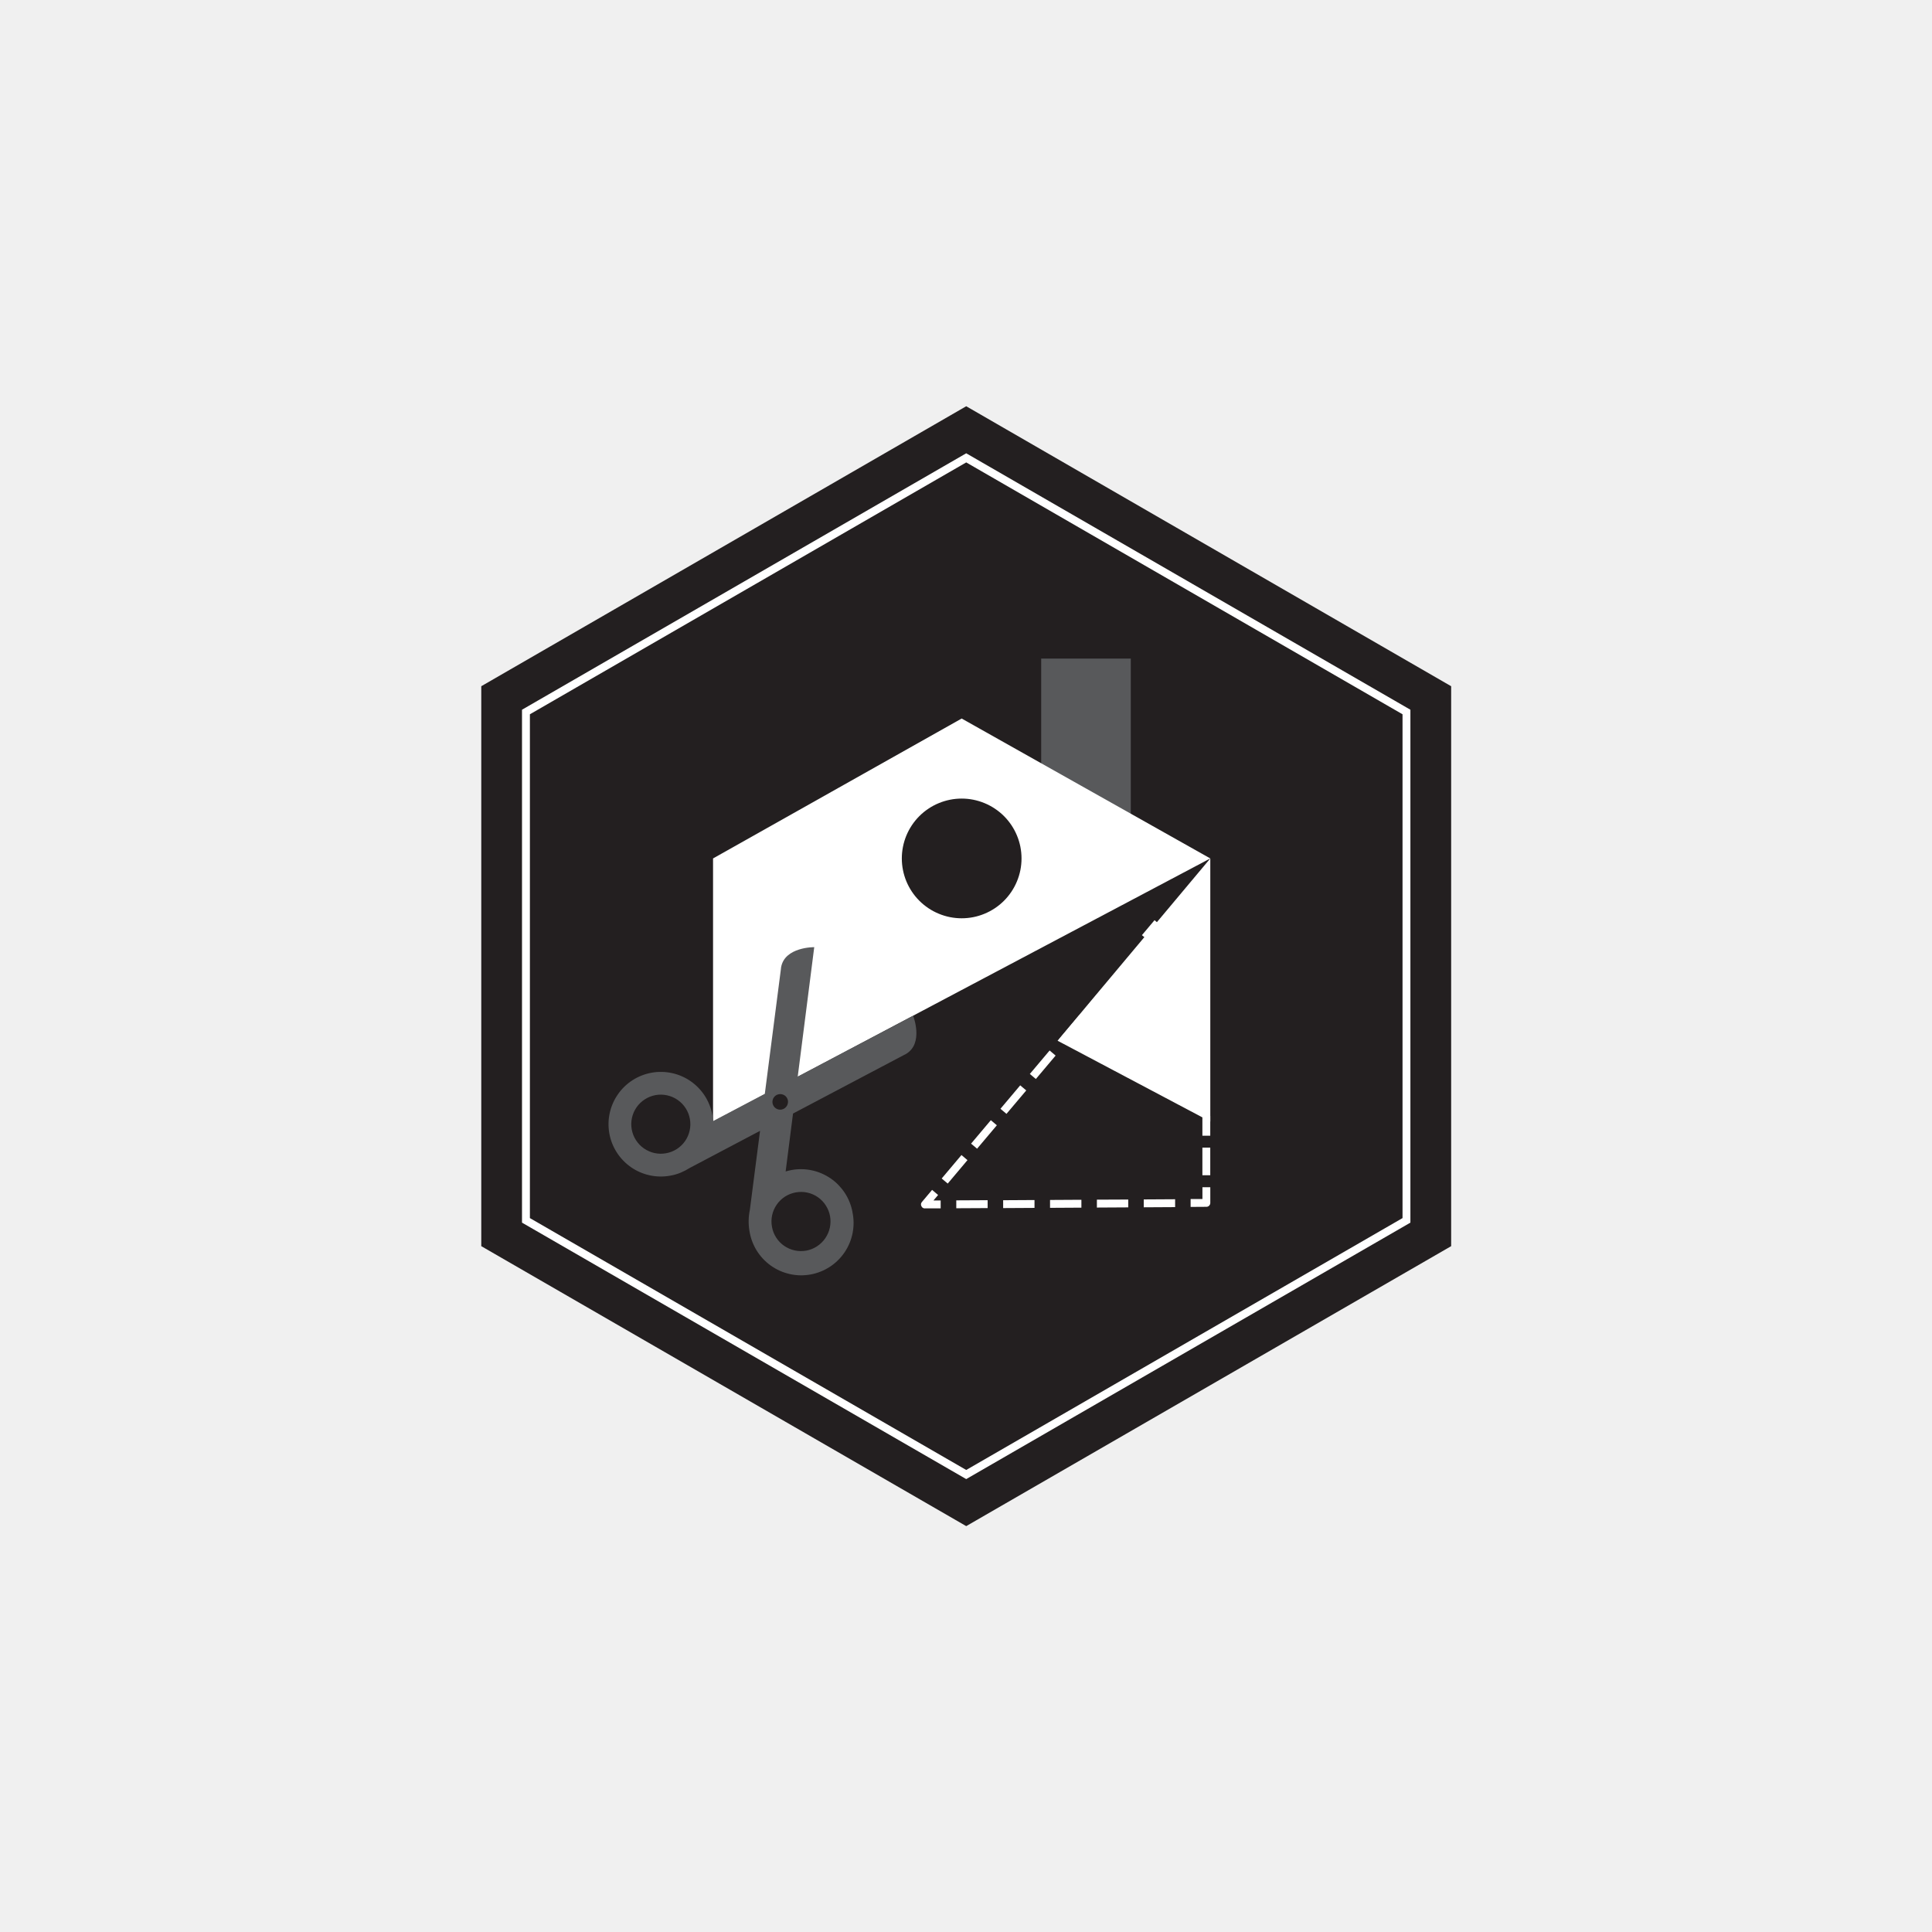
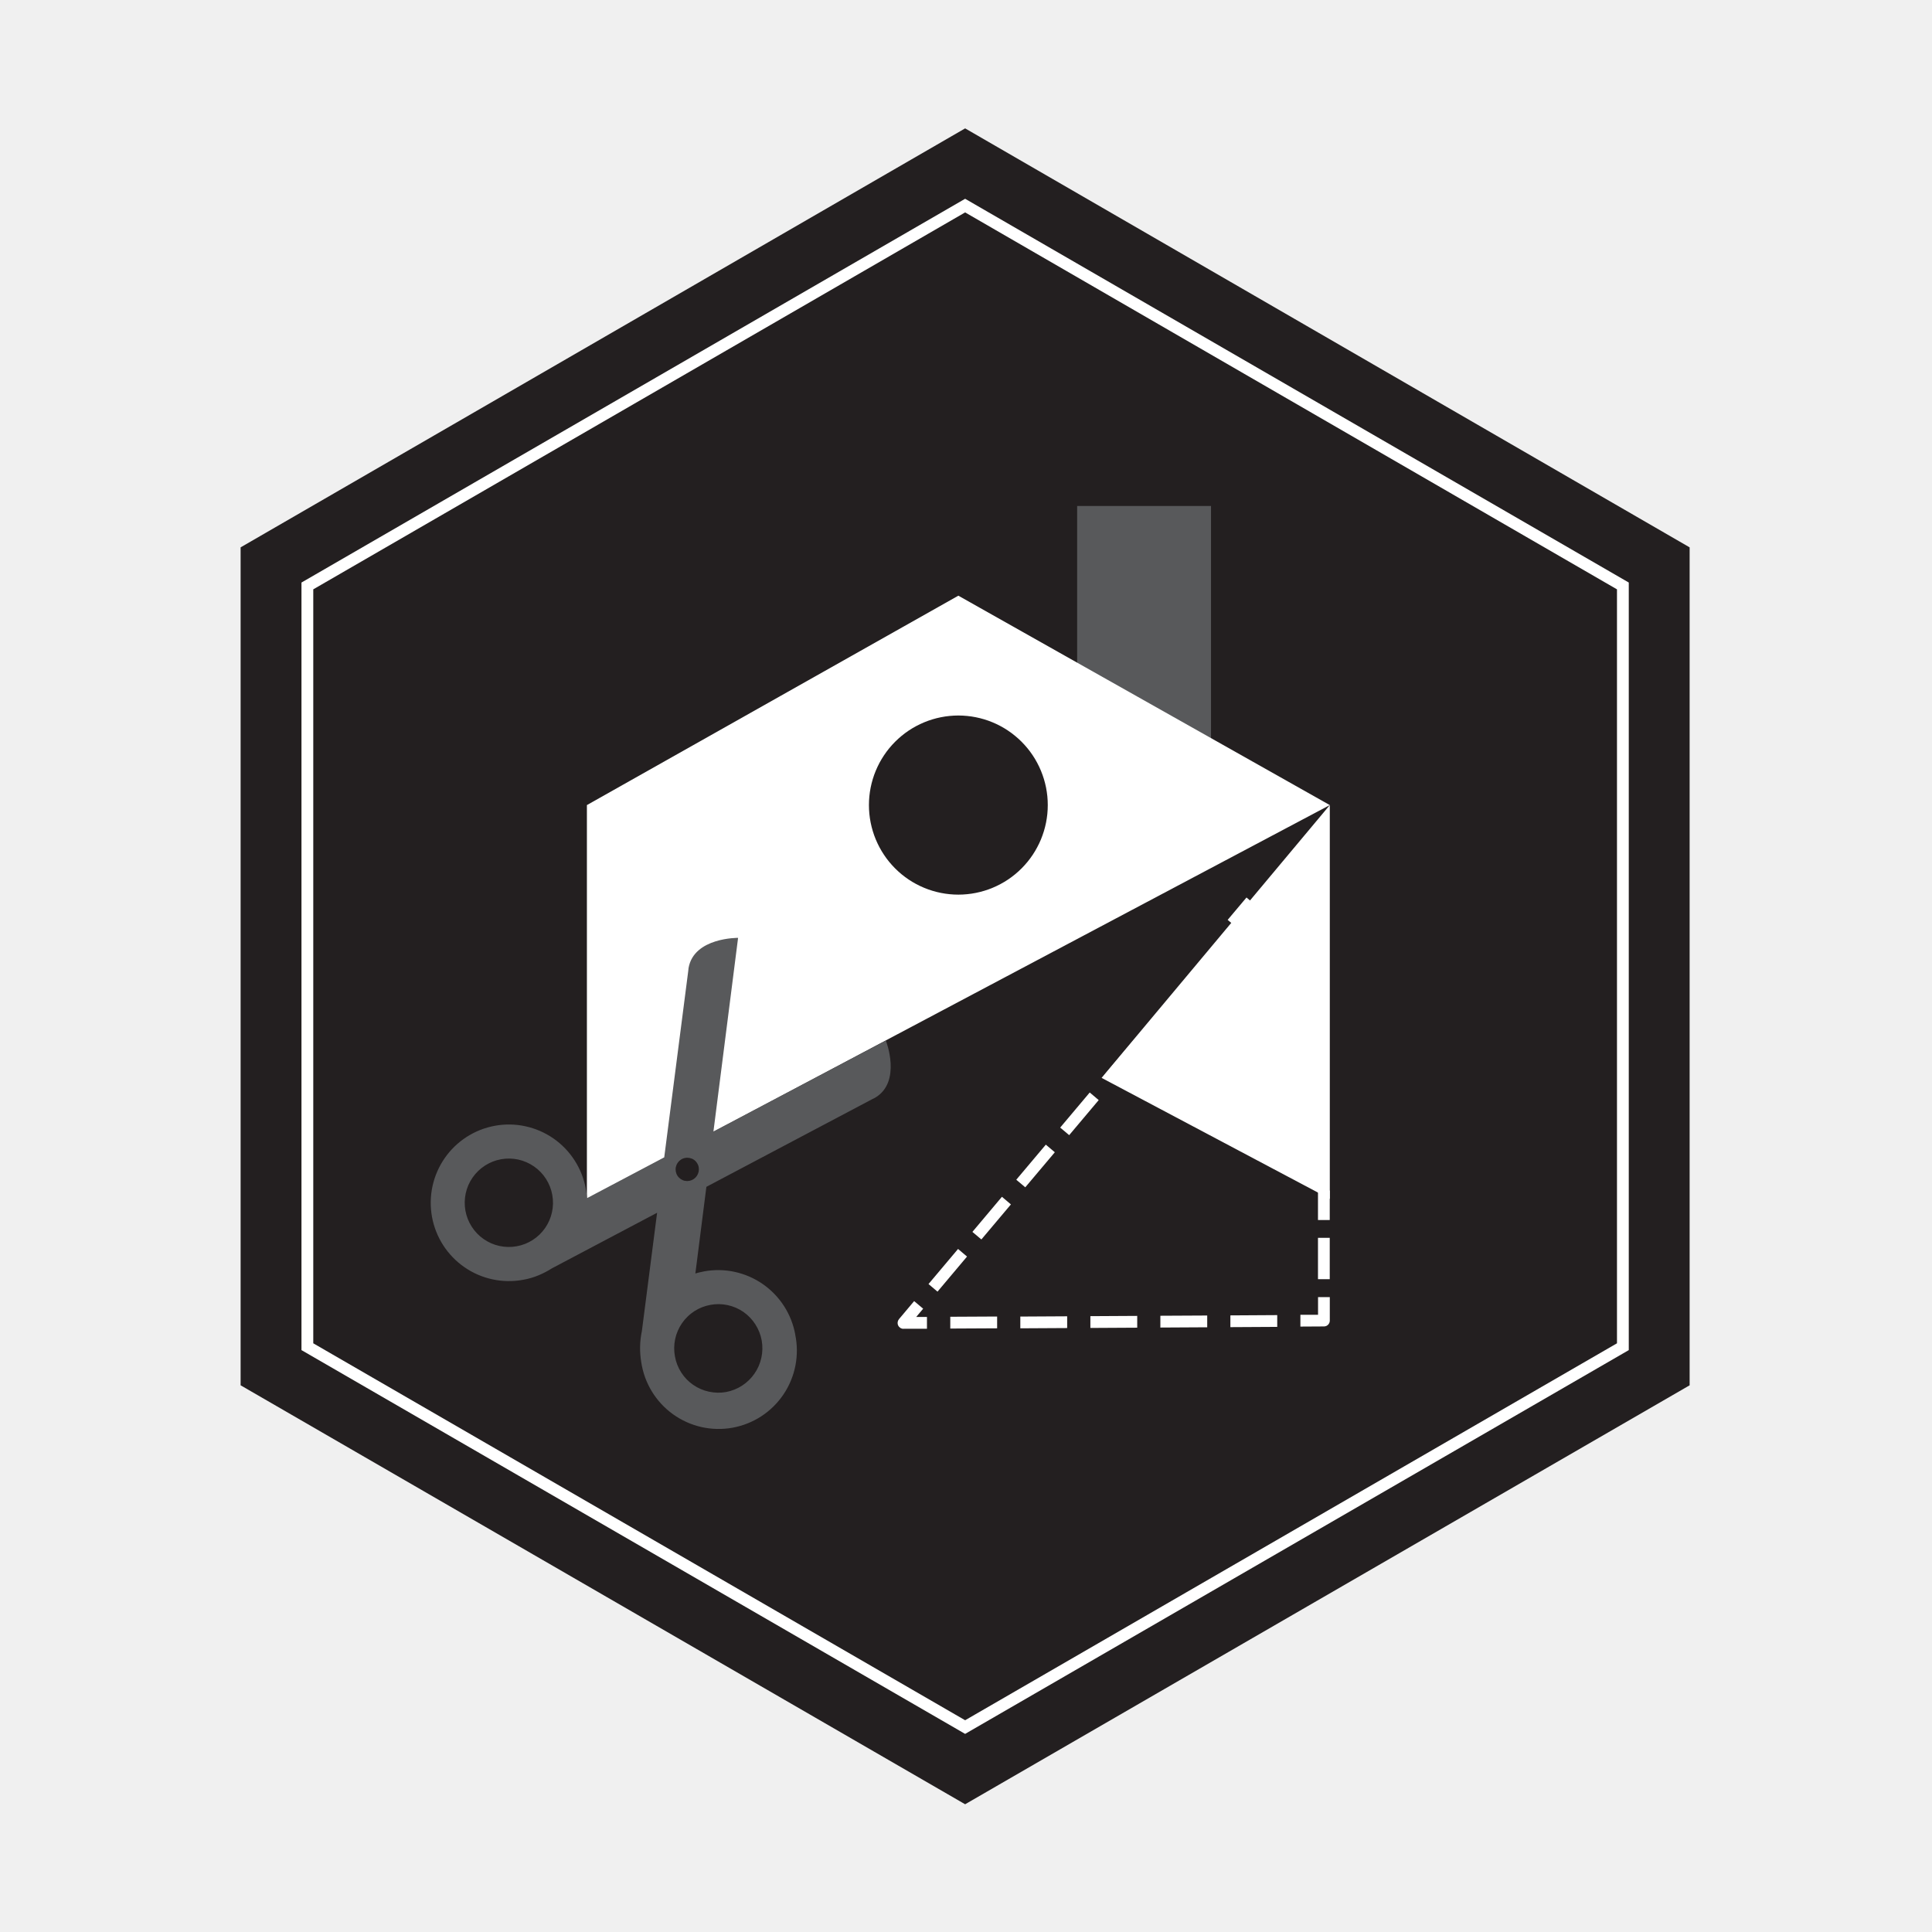
<svg xmlns="http://www.w3.org/2000/svg" width="500" zoomAndPan="magnify" viewBox="0 0 375 375" height="500" preserveAspectRatio="xMidYMid meet" version="1.0">
  <defs>
-     <clipPath id="e4f7c4612e">
-       <path d="M 93.414 78.785 L 281.664 78.785 L 281.664 296.285 L 93.414 296.285 Z M 93.414 78.785 " clip-rule="nonzero" />
+     <clipPath id="14901b2313">
+       <path d="M 46.703 24.812 L 327.953 24.812 L 327.953 350.312 L 46.703 350.312 Z M 46.703 24.812 " clip-rule="nonzero" />
    </clipPath>
  </defs>
-   <g clip-path="url(#e4f7c4612e)">
-     <path fill="#231f20" d="M 93.414 133.195 L 93.414 241.879 L 187.543 296.219 L 281.668 241.879 L 281.668 133.195 L 187.543 78.852 Z M 93.414 133.195 " fill-opacity="1" fill-rule="nonzero" />
+   <g clip-path="url(#14901b2313)">
+     <path fill="#231f20" d="M 46.703 106.242 L 46.703 268.887 L 187.332 350.207 L 327.957 268.887 L 327.957 106.242 L 187.332 24.918 Z M 46.703 106.242 " fill-opacity="1" fill-rule="nonzero" />
  </g>
-   <path fill="#58595b" d="M 202.094 127.832 L 219.484 127.832 L 219.484 167.625 L 202.094 167.625 Z M 202.094 127.832 " fill-opacity="1" fill-rule="nonzero" />
-   <path fill="#ffffff" d="M 205.273 202.004 L 234.918 217.695 L 234.918 166.621 Z M 205.273 202.004 " fill-opacity="1" fill-rule="nonzero" />
-   <path fill="#ffffff" d="M 138.402 217.695 L 234.918 166.621 L 186.66 139.465 L 138.402 166.621 Z M 138.402 217.695 " fill-opacity="1" fill-rule="nonzero" />
-   <path fill="#231f20" d="M 198.277 166.621 C 198.277 167.383 198.203 168.141 198.055 168.887 C 197.906 169.637 197.684 170.363 197.391 171.066 C 197.102 171.77 196.742 172.441 196.32 173.074 C 195.895 173.711 195.414 174.297 194.875 174.836 C 194.336 175.375 193.75 175.855 193.113 176.281 C 192.48 176.703 191.809 177.062 191.105 177.352 C 190.402 177.645 189.676 177.867 188.926 178.016 C 188.18 178.164 187.422 178.238 186.66 178.238 C 185.898 178.238 185.141 178.164 184.395 178.016 C 183.645 177.867 182.918 177.645 182.215 177.352 C 181.508 177.062 180.84 176.703 180.207 176.281 C 179.57 175.855 178.984 175.375 178.445 174.836 C 177.906 174.297 177.426 173.711 177 173.074 C 176.578 172.441 176.219 171.77 175.926 171.066 C 175.637 170.363 175.414 169.637 175.266 168.887 C 175.117 168.141 175.043 167.383 175.043 166.621 C 175.043 165.859 175.117 165.102 175.266 164.355 C 175.414 163.605 175.637 162.879 175.926 162.176 C 176.219 161.473 176.578 160.801 177 160.168 C 177.426 159.535 177.906 158.945 178.445 158.406 C 178.984 157.867 179.57 157.387 180.207 156.965 C 180.84 156.539 181.508 156.18 182.215 155.891 C 182.918 155.598 183.645 155.379 184.395 155.227 C 185.141 155.078 185.898 155.004 186.66 155.004 C 187.422 155.004 188.18 155.078 188.926 155.227 C 189.676 155.379 190.402 155.598 191.105 155.891 C 191.809 156.18 192.48 156.539 193.113 156.965 C 193.75 157.387 194.336 157.867 194.875 158.406 C 195.414 158.945 195.895 159.535 196.32 160.168 C 196.742 160.801 197.102 161.473 197.391 162.176 C 197.684 162.879 197.906 163.605 198.055 164.355 C 198.203 165.102 198.277 165.859 198.277 166.621 Z M 198.277 166.621 " fill-opacity="1" fill-rule="nonzero" />
-   <path fill="#58595b" d="M 165.469 235.277 C 165.348 234.621 165.164 233.984 164.918 233.363 C 164.672 232.746 164.371 232.152 164.008 231.594 C 163.645 231.035 163.23 230.516 162.77 230.035 C 162.305 229.555 161.797 229.125 161.25 228.746 C 160.699 228.367 160.121 228.043 159.508 227.777 C 158.898 227.512 158.266 227.309 157.613 227.168 C 156.961 227.027 156.301 226.949 155.633 226.938 C 154.969 226.926 154.305 226.98 153.648 227.098 C 153.27 227.184 152.867 227.254 152.492 227.379 L 153.926 216.137 L 175.492 204.758 L 175.84 204.582 C 179.344 202.531 177.262 197.191 177.238 197.164 L 154.84 208.965 L 158.043 183.844 C 158.043 183.844 152.305 183.77 151.609 187.758 L 151.566 188.145 L 148.449 212.316 L 138.418 217.602 C 138.383 217.168 138.332 216.801 138.262 216.402 C 138.145 215.746 137.965 215.109 137.719 214.488 C 137.473 213.867 137.172 213.277 136.812 212.715 C 136.449 212.156 136.039 211.633 135.574 211.156 C 135.113 210.676 134.605 210.246 134.059 209.863 C 133.512 209.484 132.934 209.16 132.32 208.895 C 131.711 208.629 131.078 208.426 130.426 208.285 C 129.773 208.141 129.117 208.066 128.449 208.055 C 127.781 208.043 127.121 208.094 126.465 208.215 C 125.809 208.332 125.168 208.512 124.551 208.758 C 123.93 209 123.336 209.305 122.777 209.664 C 122.215 210.023 121.695 210.438 121.215 210.898 C 120.734 211.363 120.305 211.867 119.926 212.418 C 119.547 212.965 119.223 213.543 118.957 214.156 C 118.691 214.766 118.484 215.398 118.344 216.051 C 118.203 216.699 118.125 217.359 118.113 218.027 C 118.102 218.691 118.156 219.355 118.273 220.012 C 118.391 220.668 118.574 221.305 118.816 221.926 C 119.062 222.547 119.363 223.137 119.727 223.699 C 120.086 224.258 120.496 224.781 120.961 225.258 C 121.422 225.738 121.93 226.168 122.477 226.551 C 123.023 226.93 123.605 227.254 124.215 227.52 C 124.828 227.785 125.457 227.988 126.109 228.129 C 126.762 228.273 127.422 228.348 128.086 228.359 C 128.754 228.371 129.414 228.32 130.07 228.199 C 130.789 228.082 131.484 227.879 132.156 227.598 C 132.75 227.348 133.32 227.047 133.867 226.703 L 147.523 219.496 L 145.547 234.836 C 145.266 236.176 145.238 237.523 145.461 238.879 C 145.562 239.551 145.73 240.207 145.961 240.848 C 146.195 241.484 146.488 242.094 146.84 242.676 C 147.195 243.254 147.605 243.797 148.066 244.293 C 148.531 244.793 149.039 245.238 149.59 245.637 C 150.145 246.031 150.73 246.371 151.352 246.648 C 151.973 246.926 152.613 247.141 153.277 247.289 C 153.941 247.441 154.613 247.523 155.293 247.539 C 155.973 247.551 156.648 247.5 157.316 247.379 C 157.984 247.258 158.637 247.074 159.27 246.82 C 159.902 246.57 160.5 246.258 161.07 245.887 C 161.641 245.516 162.168 245.09 162.652 244.613 C 163.137 244.137 163.566 243.617 163.949 243.051 C 164.328 242.488 164.648 241.891 164.906 241.262 C 165.168 240.633 165.363 239.984 165.492 239.32 C 165.621 238.652 165.684 237.977 165.68 237.297 C 165.676 236.617 165.602 235.945 165.461 235.277 Z M 129.285 223.844 C 128.914 223.914 128.539 223.941 128.164 223.938 C 127.789 223.93 127.414 223.887 127.047 223.809 C 126.68 223.727 126.324 223.613 125.977 223.461 C 125.633 223.312 125.305 223.129 124.996 222.914 C 124.684 222.699 124.398 222.457 124.137 222.188 C 123.875 221.914 123.645 221.621 123.441 221.305 C 123.234 220.988 123.066 220.656 122.926 220.305 C 122.789 219.953 122.688 219.594 122.621 219.223 C 122.551 218.852 122.523 218.477 122.527 218.102 C 122.535 217.727 122.578 217.352 122.66 216.984 C 122.738 216.617 122.855 216.262 123.004 215.914 C 123.156 215.57 123.336 215.242 123.551 214.934 C 123.766 214.625 124.008 214.336 124.281 214.078 C 124.551 213.816 124.848 213.582 125.164 213.379 C 125.48 213.176 125.812 213.004 126.164 212.867 C 126.516 212.73 126.875 212.625 127.246 212.559 C 127.617 212.492 127.988 212.465 128.367 212.469 C 128.742 212.477 129.117 212.52 129.484 212.602 C 129.852 212.68 130.207 212.797 130.555 212.945 C 130.898 213.098 131.227 213.281 131.535 213.496 C 131.844 213.711 132.129 213.953 132.391 214.223 C 132.652 214.496 132.887 214.789 133.09 215.105 C 133.293 215.422 133.461 215.758 133.602 216.105 C 133.738 216.457 133.84 216.82 133.906 217.188 C 133.973 217.559 134.004 217.934 133.996 218.309 C 133.992 218.684 133.949 219.059 133.867 219.426 C 133.789 219.793 133.672 220.148 133.523 220.492 C 133.371 220.84 133.191 221.168 132.977 221.477 C 132.762 221.785 132.52 222.07 132.246 222.332 C 131.977 222.594 131.684 222.824 131.367 223.027 C 131.051 223.23 130.715 223.402 130.367 223.539 C 130.016 223.676 129.656 223.777 129.285 223.844 Z M 151.133 215.359 C 150.934 215.316 150.754 215.242 150.59 215.129 C 150.422 215.016 150.285 214.875 150.176 214.707 C 150.066 214.539 149.992 214.355 149.953 214.16 C 149.918 213.961 149.918 213.766 149.961 213.57 C 150 213.371 150.078 213.191 150.191 213.023 C 150.305 212.859 150.445 212.723 150.609 212.609 C 150.777 212.5 150.961 212.426 151.16 212.391 C 151.355 212.352 151.551 212.355 151.75 212.395 C 151.945 212.434 152.125 212.508 152.293 212.617 C 152.461 212.727 152.598 212.867 152.707 213.035 C 152.816 213.203 152.891 213.383 152.93 213.578 C 152.965 213.777 152.961 213.973 152.918 214.168 C 152.879 214.363 152.801 214.547 152.691 214.715 C 152.578 214.883 152.438 215.02 152.27 215.133 C 152.105 215.242 151.922 215.32 151.723 215.359 C 151.527 215.398 151.328 215.398 151.133 215.359 Z M 156.496 242.746 C 155.75 242.879 155.004 242.867 154.262 242.707 C 153.52 242.547 152.836 242.25 152.211 241.82 C 151.582 241.387 151.066 240.852 150.656 240.211 C 150.242 239.57 149.973 238.875 149.84 238.125 C 149.77 237.754 149.738 237.379 149.742 237.004 C 149.746 236.625 149.789 236.254 149.867 235.883 C 149.945 235.512 150.059 235.156 150.211 234.809 C 150.359 234.461 150.543 234.133 150.758 233.824 C 150.969 233.512 151.215 233.227 151.484 232.965 C 151.758 232.699 152.051 232.469 152.367 232.262 C 152.688 232.059 153.02 231.887 153.371 231.75 C 153.723 231.613 154.086 231.512 154.457 231.445 C 155.207 231.309 155.953 231.32 156.695 231.48 C 157.438 231.641 158.125 231.938 158.75 232.371 C 159.371 232.809 159.887 233.344 160.293 233.984 C 160.703 234.625 160.977 235.316 161.113 236.066 C 161.18 236.438 161.207 236.809 161.199 237.188 C 161.191 237.562 161.148 237.934 161.07 238.301 C 160.988 238.672 160.875 239.027 160.723 239.371 C 160.574 239.719 160.391 240.043 160.176 240.355 C 159.965 240.664 159.723 240.949 159.453 241.211 C 159.18 241.477 158.891 241.707 158.574 241.914 C 158.258 242.121 157.926 242.293 157.574 242.434 C 157.227 242.574 156.867 242.676 156.496 242.746 Z M 156.496 242.746 " fill-opacity="1" fill-rule="nonzero" />
-   <path fill="#ffffff" d="M 187.543 287.09 L 101.32 237.312 L 101.32 137.758 L 187.543 87.984 L 273.758 137.758 L 273.758 237.312 Z M 102.852 236.43 L 187.543 285.32 L 272.23 236.43 L 272.23 138.641 L 187.543 89.754 L 102.852 138.641 Z M 102.852 236.43 " fill-opacity="1" fill-rule="nonzero" />
-   <path fill="#ffffff" d="M 221.648 181.512 L 224.094 178.605 L 225.254 179.582 L 222.809 182.488 Z M 221.648 181.512 " fill-opacity="1" fill-rule="nonzero" />
-   <path fill="#ffffff" d="M 183.953 229.73 L 182.781 228.746 L 186.621 224.191 L 187.785 225.18 Z M 189.652 222.961 L 188.484 221.98 L 192.32 217.43 L 193.488 218.414 Z M 195.355 216.199 L 194.188 215.215 L 198.023 210.664 L 199.195 211.652 Z M 201.059 209.434 L 199.891 208.453 L 203.73 203.898 L 204.895 204.887 Z M 206.762 202.668 L 205.582 201.688 L 209.414 197.137 L 210.586 198.117 Z M 212.461 195.906 L 211.293 194.926 L 215.145 190.371 L 216.309 191.352 Z M 218.188 189.141 L 217.02 188.152 L 220.832 183.625 L 222 184.605 Z M 218.188 189.141 " fill-opacity="1" fill-rule="nonzero" />
-   <path fill="#ffffff" d="M 179.531 234.551 C 179.207 234.551 178.977 234.402 178.84 234.109 C 178.703 233.816 178.738 233.543 178.949 233.297 L 180.918 230.957 L 182.086 231.945 L 181.184 233.012 L 182.582 233.012 L 182.582 234.543 L 179.539 234.543 Z M 179.531 234.551 " fill-opacity="1" fill-rule="nonzero" />
-   <path fill="#ffffff" d="M 185.613 234.52 L 185.613 232.988 L 191.699 232.957 L 191.699 234.488 Z M 194.711 234.488 L 194.711 232.961 L 200.797 232.926 L 200.797 234.453 Z M 203.812 234.441 L 203.812 232.91 L 209.898 232.875 L 209.898 234.406 Z M 212.906 234.387 L 212.906 232.855 L 218.992 232.828 L 218.992 234.352 Z M 222 234.336 L 222 232.809 L 228.09 232.773 L 228.09 234.301 Z M 222 234.336 " fill-opacity="1" fill-rule="nonzero" />
-   <path fill="#ffffff" d="M 231.098 234.262 L 231.098 232.734 L 233.391 232.734 L 233.391 230.441 L 234.918 230.441 L 234.918 233.484 C 234.918 233.691 234.844 233.871 234.695 234.02 C 234.551 234.168 234.371 234.242 234.16 234.242 Z M 231.098 234.262 " fill-opacity="1" fill-rule="nonzero" />
-   <path fill="#ffffff" d="M 233.383 222.75 L 234.91 222.75 L 234.91 228.113 L 233.383 228.113 Z M 233.383 222.75 " fill-opacity="1" fill-rule="nonzero" />
-   <path fill="#ffffff" d="M 233.383 216.621 L 234.91 216.621 L 234.91 220.441 L 233.383 220.441 Z M 233.383 216.621 " fill-opacity="1" fill-rule="nonzero" />
+   <path fill="#58595b" d="M 209.074 98.211 L 235.055 98.211 L 235.055 157.766 L 209.074 157.766 Z M 209.074 98.211 " fill-opacity="1" fill-rule="nonzero" />
+   <path fill="#ffffff" d="M 213.82 209.215 L 258.113 232.695 L 258.113 156.266 Z M 213.82 209.215 " fill-opacity="1" fill-rule="nonzero" />
+   <path fill="#ffffff" d="M 113.918 232.695 L 258.113 156.266 L 186.016 115.621 L 113.918 156.266 Z M 113.918 232.695 " fill-opacity="1" fill-rule="nonzero" />
+   <path fill="#231f20" d="M 203.371 156.266 C 203.371 156.832 203.344 157.402 203.289 157.969 C 203.23 158.535 203.148 159.098 203.039 159.656 C 202.926 160.215 202.789 160.766 202.625 161.309 C 202.457 161.855 202.266 162.391 202.051 162.918 C 201.832 163.441 201.59 163.957 201.32 164.457 C 201.055 164.961 200.762 165.449 200.445 165.922 C 200.129 166.395 199.793 166.852 199.43 167.293 C 199.07 167.73 198.688 168.152 198.289 168.555 C 197.887 168.957 197.465 169.34 197.023 169.703 C 196.586 170.062 196.129 170.402 195.656 170.719 C 195.184 171.035 194.699 171.328 194.195 171.594 C 193.695 171.863 193.184 172.105 192.656 172.324 C 192.133 172.543 191.598 172.734 191.055 172.898 C 190.508 173.062 189.957 173.203 189.402 173.312 C 188.844 173.426 188.281 173.508 187.715 173.562 C 187.152 173.621 186.582 173.648 186.016 173.648 C 185.445 173.648 184.879 173.621 184.312 173.562 C 183.75 173.508 183.188 173.426 182.629 173.312 C 182.07 173.203 181.52 173.062 180.977 172.898 C 180.434 172.734 179.898 172.543 179.375 172.324 C 178.848 172.105 178.336 171.863 177.832 171.594 C 177.332 171.328 176.844 171.035 176.371 170.719 C 175.898 170.402 175.445 170.062 175.004 169.703 C 174.566 169.34 174.145 168.957 173.742 168.555 C 173.34 168.152 172.961 167.73 172.598 167.293 C 172.238 166.852 171.898 166.395 171.586 165.922 C 171.27 165.449 170.977 164.961 170.707 164.457 C 170.441 163.957 170.199 163.441 169.98 162.918 C 169.762 162.391 169.57 161.855 169.406 161.309 C 169.242 160.766 169.105 160.215 168.992 159.656 C 168.883 159.098 168.797 158.535 168.742 157.969 C 168.688 157.402 168.66 156.832 168.66 156.266 C 168.66 155.695 168.688 155.125 168.742 154.559 C 168.797 153.992 168.883 153.43 168.992 152.871 C 169.105 152.312 169.242 151.762 169.406 151.219 C 169.57 150.672 169.762 150.137 169.98 149.613 C 170.199 149.086 170.441 148.57 170.707 148.07 C 170.977 147.566 171.27 147.078 171.586 146.605 C 171.898 146.133 172.238 145.676 172.598 145.234 C 172.961 144.797 173.34 144.375 173.742 143.973 C 174.145 143.57 174.566 143.188 175.004 142.828 C 175.445 142.465 175.898 142.125 176.371 141.809 C 176.844 141.492 177.332 141.203 177.832 140.934 C 178.336 140.664 178.848 140.422 179.375 140.203 C 179.898 139.984 180.434 139.793 180.977 139.629 C 181.52 139.465 182.07 139.324 182.629 139.215 C 183.188 139.102 183.75 139.02 184.312 138.965 C 184.879 138.91 185.445 138.879 186.016 138.879 C 186.582 138.879 187.152 138.91 187.715 138.965 C 188.281 139.02 188.844 139.102 189.402 139.215 C 189.957 139.324 190.508 139.465 191.055 139.629 C 191.598 139.793 192.133 139.984 192.656 140.203 C 193.184 140.422 193.695 140.664 194.195 140.934 C 194.699 141.203 195.184 141.492 195.656 141.809 C 196.129 142.125 196.586 142.465 197.023 142.828 C 197.465 143.188 197.887 143.57 198.289 143.973 C 198.688 144.375 199.07 144.797 199.43 145.234 C 199.793 145.676 200.129 146.133 200.445 146.605 C 200.762 147.078 201.055 147.566 201.32 148.07 C 201.59 148.57 201.832 149.086 202.051 149.613 C 202.266 150.137 202.457 150.672 202.625 151.219 C 202.789 151.762 202.926 152.312 203.039 152.871 C 203.148 153.43 203.23 153.992 203.289 154.559 C 203.344 155.125 203.371 155.695 203.371 156.266 Z M 203.371 156.266 " fill-opacity="1" fill-rule="nonzero" />
+   <path fill="#58595b" d="M 154.355 259.012 C 154.176 258.027 153.902 257.074 153.535 256.145 C 153.168 255.219 152.711 254.336 152.172 253.496 C 151.629 252.656 151.012 251.879 150.32 251.164 C 149.625 250.445 148.871 249.805 148.051 249.234 C 147.23 248.668 146.363 248.184 145.449 247.785 C 144.535 247.391 143.59 247.086 142.617 246.871 C 141.645 246.66 140.66 246.547 139.66 246.527 C 138.664 246.512 137.676 246.59 136.695 246.766 C 136.129 246.895 135.527 247 134.969 247.188 L 137.109 230.363 L 169.328 213.332 L 169.848 213.074 C 175.082 210 171.973 202.012 171.941 201.973 L 138.477 219.629 L 143.262 182.039 C 143.262 182.039 134.688 181.93 133.648 187.895 L 133.586 188.473 L 128.926 224.645 L 113.941 232.559 C 113.891 231.906 113.812 231.359 113.707 230.762 C 113.531 229.781 113.262 228.824 112.895 227.895 C 112.531 226.969 112.078 226.082 111.539 225.246 C 111 224.406 110.387 223.625 109.695 222.91 C 109.004 222.191 108.246 221.547 107.43 220.977 C 106.609 220.41 105.746 219.926 104.832 219.527 C 103.918 219.129 102.973 218.824 102 218.613 C 101.027 218.398 100.043 218.285 99.047 218.266 C 98.051 218.25 97.062 218.328 96.082 218.508 C 95.102 218.684 94.148 218.957 93.219 219.32 C 92.293 219.688 91.41 220.141 90.57 220.68 C 89.734 221.219 88.957 221.836 88.238 222.527 C 87.523 223.219 86.879 223.977 86.312 224.797 C 85.746 225.617 85.262 226.484 84.863 227.398 C 84.465 228.312 84.16 229.258 83.949 230.234 C 83.738 231.207 83.625 232.195 83.605 233.191 C 83.59 234.191 83.668 235.18 83.844 236.16 C 84.023 237.145 84.293 238.098 84.656 239.027 C 85.023 239.957 85.473 240.84 86.012 241.68 C 86.551 242.52 87.168 243.297 87.859 244.016 C 88.551 244.734 89.305 245.379 90.125 245.945 C 90.941 246.516 91.809 247 92.723 247.398 C 93.637 247.797 94.578 248.102 95.551 248.312 C 96.527 248.523 97.512 248.641 98.508 248.656 C 99.504 248.676 100.492 248.598 101.473 248.418 C 102.543 248.238 103.582 247.938 104.582 247.516 C 105.473 247.141 106.328 246.695 107.141 246.176 L 127.543 235.395 L 124.59 258.348 C 124.168 260.355 124.129 262.371 124.465 264.398 C 124.539 264.898 124.641 265.395 124.766 265.887 C 124.887 266.379 125.039 266.863 125.211 267.344 C 125.383 267.82 125.578 268.285 125.801 268.742 C 126.02 269.199 126.262 269.645 126.527 270.078 C 126.789 270.512 127.074 270.93 127.383 271.336 C 127.688 271.742 128.012 272.129 128.359 272.5 C 128.703 272.871 129.066 273.227 129.445 273.562 C 129.824 273.898 130.223 274.215 130.633 274.508 C 131.047 274.805 131.473 275.078 131.91 275.332 C 132.348 275.586 132.801 275.816 133.262 276.023 C 133.727 276.234 134.195 276.418 134.676 276.578 C 135.156 276.738 135.645 276.875 136.141 276.988 C 136.633 277.098 137.133 277.184 137.637 277.246 C 138.141 277.309 138.645 277.344 139.152 277.355 C 139.656 277.367 140.164 277.352 140.668 277.312 C 141.172 277.273 141.676 277.211 142.176 277.121 C 142.672 277.031 143.168 276.914 143.652 276.773 C 144.141 276.637 144.621 276.473 145.09 276.285 C 145.562 276.098 146.023 275.887 146.473 275.652 C 146.922 275.422 147.359 275.164 147.785 274.887 C 148.207 274.609 148.617 274.312 149.012 273.992 C 149.406 273.676 149.785 273.336 150.145 272.98 C 150.508 272.625 150.848 272.25 151.172 271.859 C 151.496 271.469 151.801 271.062 152.082 270.641 C 152.367 270.223 152.629 269.785 152.867 269.34 C 153.105 268.891 153.324 268.434 153.516 267.965 C 153.711 267.496 153.879 267.02 154.027 266.531 C 154.172 266.047 154.293 265.555 154.391 265.055 C 154.488 264.559 154.559 264.055 154.605 263.551 C 154.652 263.043 154.676 262.539 154.672 262.031 C 154.668 261.523 154.637 261.016 154.582 260.512 C 154.527 260.008 154.449 259.508 154.344 259.012 Z M 100.297 241.898 C 99.742 242 99.184 242.047 98.621 242.035 C 98.059 242.027 97.504 241.961 96.953 241.844 C 96.402 241.723 95.867 241.551 95.352 241.328 C 94.836 241.102 94.348 240.828 93.887 240.508 C 93.422 240.188 92.996 239.824 92.605 239.418 C 92.215 239.012 91.867 238.574 91.562 238.098 C 91.258 237.625 91.004 237.125 90.797 236.602 C 90.59 236.078 90.438 235.535 90.336 234.98 C 90.238 234.426 90.191 233.867 90.203 233.305 C 90.211 232.742 90.277 232.184 90.395 231.633 C 90.516 231.082 90.688 230.547 90.91 230.031 C 91.137 229.516 91.41 229.023 91.73 228.562 C 92.051 228.098 92.414 227.672 92.82 227.281 C 93.223 226.891 93.664 226.543 94.137 226.238 C 94.609 225.934 95.109 225.676 95.633 225.469 C 96.156 225.266 96.695 225.109 97.25 225.012 C 97.801 224.91 98.359 224.867 98.922 224.875 C 99.484 224.887 100.043 224.953 100.594 225.07 C 101.141 225.191 101.676 225.363 102.191 225.59 C 102.707 225.816 103.195 226.09 103.656 226.41 C 104.121 226.73 104.547 227.094 104.938 227.5 C 105.328 227.906 105.676 228.348 105.977 228.82 C 106.281 229.297 106.535 229.797 106.742 230.32 C 106.949 230.844 107.102 231.383 107.199 231.941 C 107.301 232.492 107.344 233.051 107.336 233.613 C 107.324 234.18 107.262 234.734 107.141 235.285 C 107.023 235.836 106.852 236.367 106.625 236.887 C 106.402 237.402 106.129 237.891 105.809 238.352 C 105.488 238.816 105.125 239.242 104.723 239.633 C 104.316 240.023 103.879 240.371 103.406 240.676 C 102.934 240.98 102.434 241.234 101.91 241.441 C 101.387 241.648 100.848 241.801 100.297 241.898 Z M 132.934 229.199 C 132.641 229.141 132.371 229.023 132.125 228.855 C 131.875 228.684 131.668 228.477 131.504 228.223 C 131.34 227.973 131.23 227.699 131.176 227.402 C 131.121 227.109 131.121 226.816 131.184 226.52 C 131.246 226.227 131.359 225.957 131.527 225.707 C 131.695 225.461 131.906 225.254 132.156 225.09 C 132.406 224.922 132.68 224.812 132.977 224.758 C 133.27 224.699 133.562 224.703 133.855 224.762 C 134.152 224.82 134.422 224.93 134.672 225.098 C 134.918 225.262 135.125 225.473 135.289 225.723 C 135.453 225.973 135.562 226.242 135.617 226.539 C 135.672 226.832 135.668 227.125 135.605 227.418 C 135.543 227.715 135.43 227.984 135.266 228.234 C 135.098 228.484 134.887 228.695 134.637 228.863 C 134.387 229.027 134.113 229.141 133.82 229.199 C 133.523 229.258 133.23 229.258 132.934 229.199 Z M 140.949 270.188 C 139.832 270.387 138.719 270.363 137.613 270.125 C 136.504 269.887 135.48 269.445 134.547 268.801 C 133.609 268.152 132.836 267.352 132.223 266.391 C 131.609 265.434 131.203 264.395 131.004 263.27 C 130.902 262.715 130.852 262.156 130.859 261.59 C 130.867 261.027 130.93 260.469 131.047 259.914 C 131.164 259.363 131.336 258.824 131.559 258.309 C 131.781 257.789 132.055 257.297 132.375 256.832 C 132.695 256.367 133.059 255.938 133.465 255.547 C 133.867 255.152 134.309 254.805 134.781 254.496 C 135.258 254.191 135.758 253.938 136.281 253.73 C 136.809 253.523 137.348 253.371 137.902 253.273 C 139.023 253.066 140.137 253.086 141.246 253.324 C 142.359 253.566 143.379 254.008 144.316 254.656 C 145.242 255.312 146.012 256.117 146.625 257.074 C 147.234 258.031 147.645 259.07 147.848 260.188 C 147.945 260.742 147.988 261.301 147.977 261.863 C 147.965 262.43 147.902 262.984 147.781 263.535 C 147.66 264.086 147.488 264.621 147.266 265.137 C 147.039 265.652 146.77 266.145 146.449 266.605 C 146.129 267.07 145.77 267.496 145.363 267.891 C 144.961 268.285 144.523 268.633 144.051 268.941 C 143.582 269.246 143.086 269.504 142.562 269.715 C 142.039 269.926 141.504 270.082 140.949 270.188 Z M 140.949 270.188 " fill-opacity="1" fill-rule="nonzero" />
+   <path fill="#ffffff" d="M 187.332 336.547 L 58.516 262.055 L 58.516 113.07 L 187.332 38.582 L 316.145 113.07 L 316.145 262.055 Z M 60.805 260.734 L 187.332 333.898 L 313.855 260.734 L 313.855 114.391 L 187.332 41.227 L 60.805 114.391 Z M 60.805 260.734 " fill-opacity="1" fill-rule="nonzero" />
+   <path fill="#ffffff" d="M 238.289 178.547 L 241.945 174.203 L 243.676 175.664 L 240.023 180.008 Z M 238.289 178.547 " fill-opacity="1" fill-rule="nonzero" />
+   <path fill="#ffffff" d="M 181.969 250.707 L 180.223 249.23 L 185.957 242.422 L 187.699 243.898 Z M 190.484 240.578 L 188.742 239.109 L 194.473 232.297 L 196.219 233.773 Z M 199.004 230.457 L 197.258 228.984 L 202.992 222.176 L 204.742 223.652 Z M 207.527 220.332 L 205.781 218.863 L 211.516 212.051 L 213.258 213.527 Z M 216.051 210.211 L 214.281 208.738 L 220.012 201.93 L 221.758 203.398 Z M 224.566 200.086 L 222.816 198.625 L 228.574 191.805 L 230.312 193.277 Z M 233.121 189.965 L 231.371 188.488 L 237.07 181.707 L 238.816 183.18 Z M 233.121 189.965 " fill-opacity="1" fill-rule="nonzero" />
+   <path fill="#ffffff" d="M 175.363 257.922 C 175.141 257.922 174.938 257.863 174.75 257.742 C 174.566 257.621 174.426 257.461 174.332 257.262 C 174.238 257.059 174.207 256.848 174.234 256.629 C 174.266 256.41 174.352 256.215 174.492 256.043 L 177.434 252.543 L 179.184 254.02 L 177.832 255.621 L 179.922 255.621 L 179.922 257.91 L 175.375 257.91 Z M 175.363 257.922 " fill-opacity="1" fill-rule="nonzero" />
+   <path fill="#ffffff" d="M 184.449 257.871 L 184.449 255.582 L 193.543 255.535 L 193.543 257.824 Z M 198.043 257.824 L 198.043 255.543 L 207.137 255.492 L 207.137 257.773 Z M 211.641 257.754 L 211.641 255.465 L 220.734 255.414 L 220.734 257.703 Z M 225.227 257.676 L 225.227 255.387 L 234.32 255.34 L 234.32 257.625 Z M 238.816 257.598 L 238.816 255.316 L 247.91 255.262 L 247.91 257.547 Z M 238.816 257.598 " fill-opacity="1" fill-rule="nonzero" />
+   <path fill="#ffffff" d="M 252.406 257.488 L 252.406 255.203 L 255.832 255.203 L 255.832 251.77 L 258.113 251.77 L 258.113 256.324 C 258.113 256.473 258.086 256.617 258.027 256.758 C 257.969 256.898 257.891 257.02 257.781 257.125 C 257.676 257.234 257.555 257.316 257.418 257.375 C 257.277 257.43 257.133 257.461 256.984 257.461 Z M 252.406 257.488 " fill-opacity="1" fill-rule="nonzero" />
+   <path fill="#ffffff" d="M 255.82 240.262 L 258.102 240.262 L 258.102 248.289 L 255.82 248.289 Z M 255.82 240.262 " fill-opacity="1" fill-rule="nonzero" />
+   <path fill="#ffffff" d="M 255.82 231.086 L 258.102 231.086 L 258.102 236.805 L 255.82 236.805 Z M 255.82 231.086 " fill-opacity="1" fill-rule="nonzero" />
</svg>
